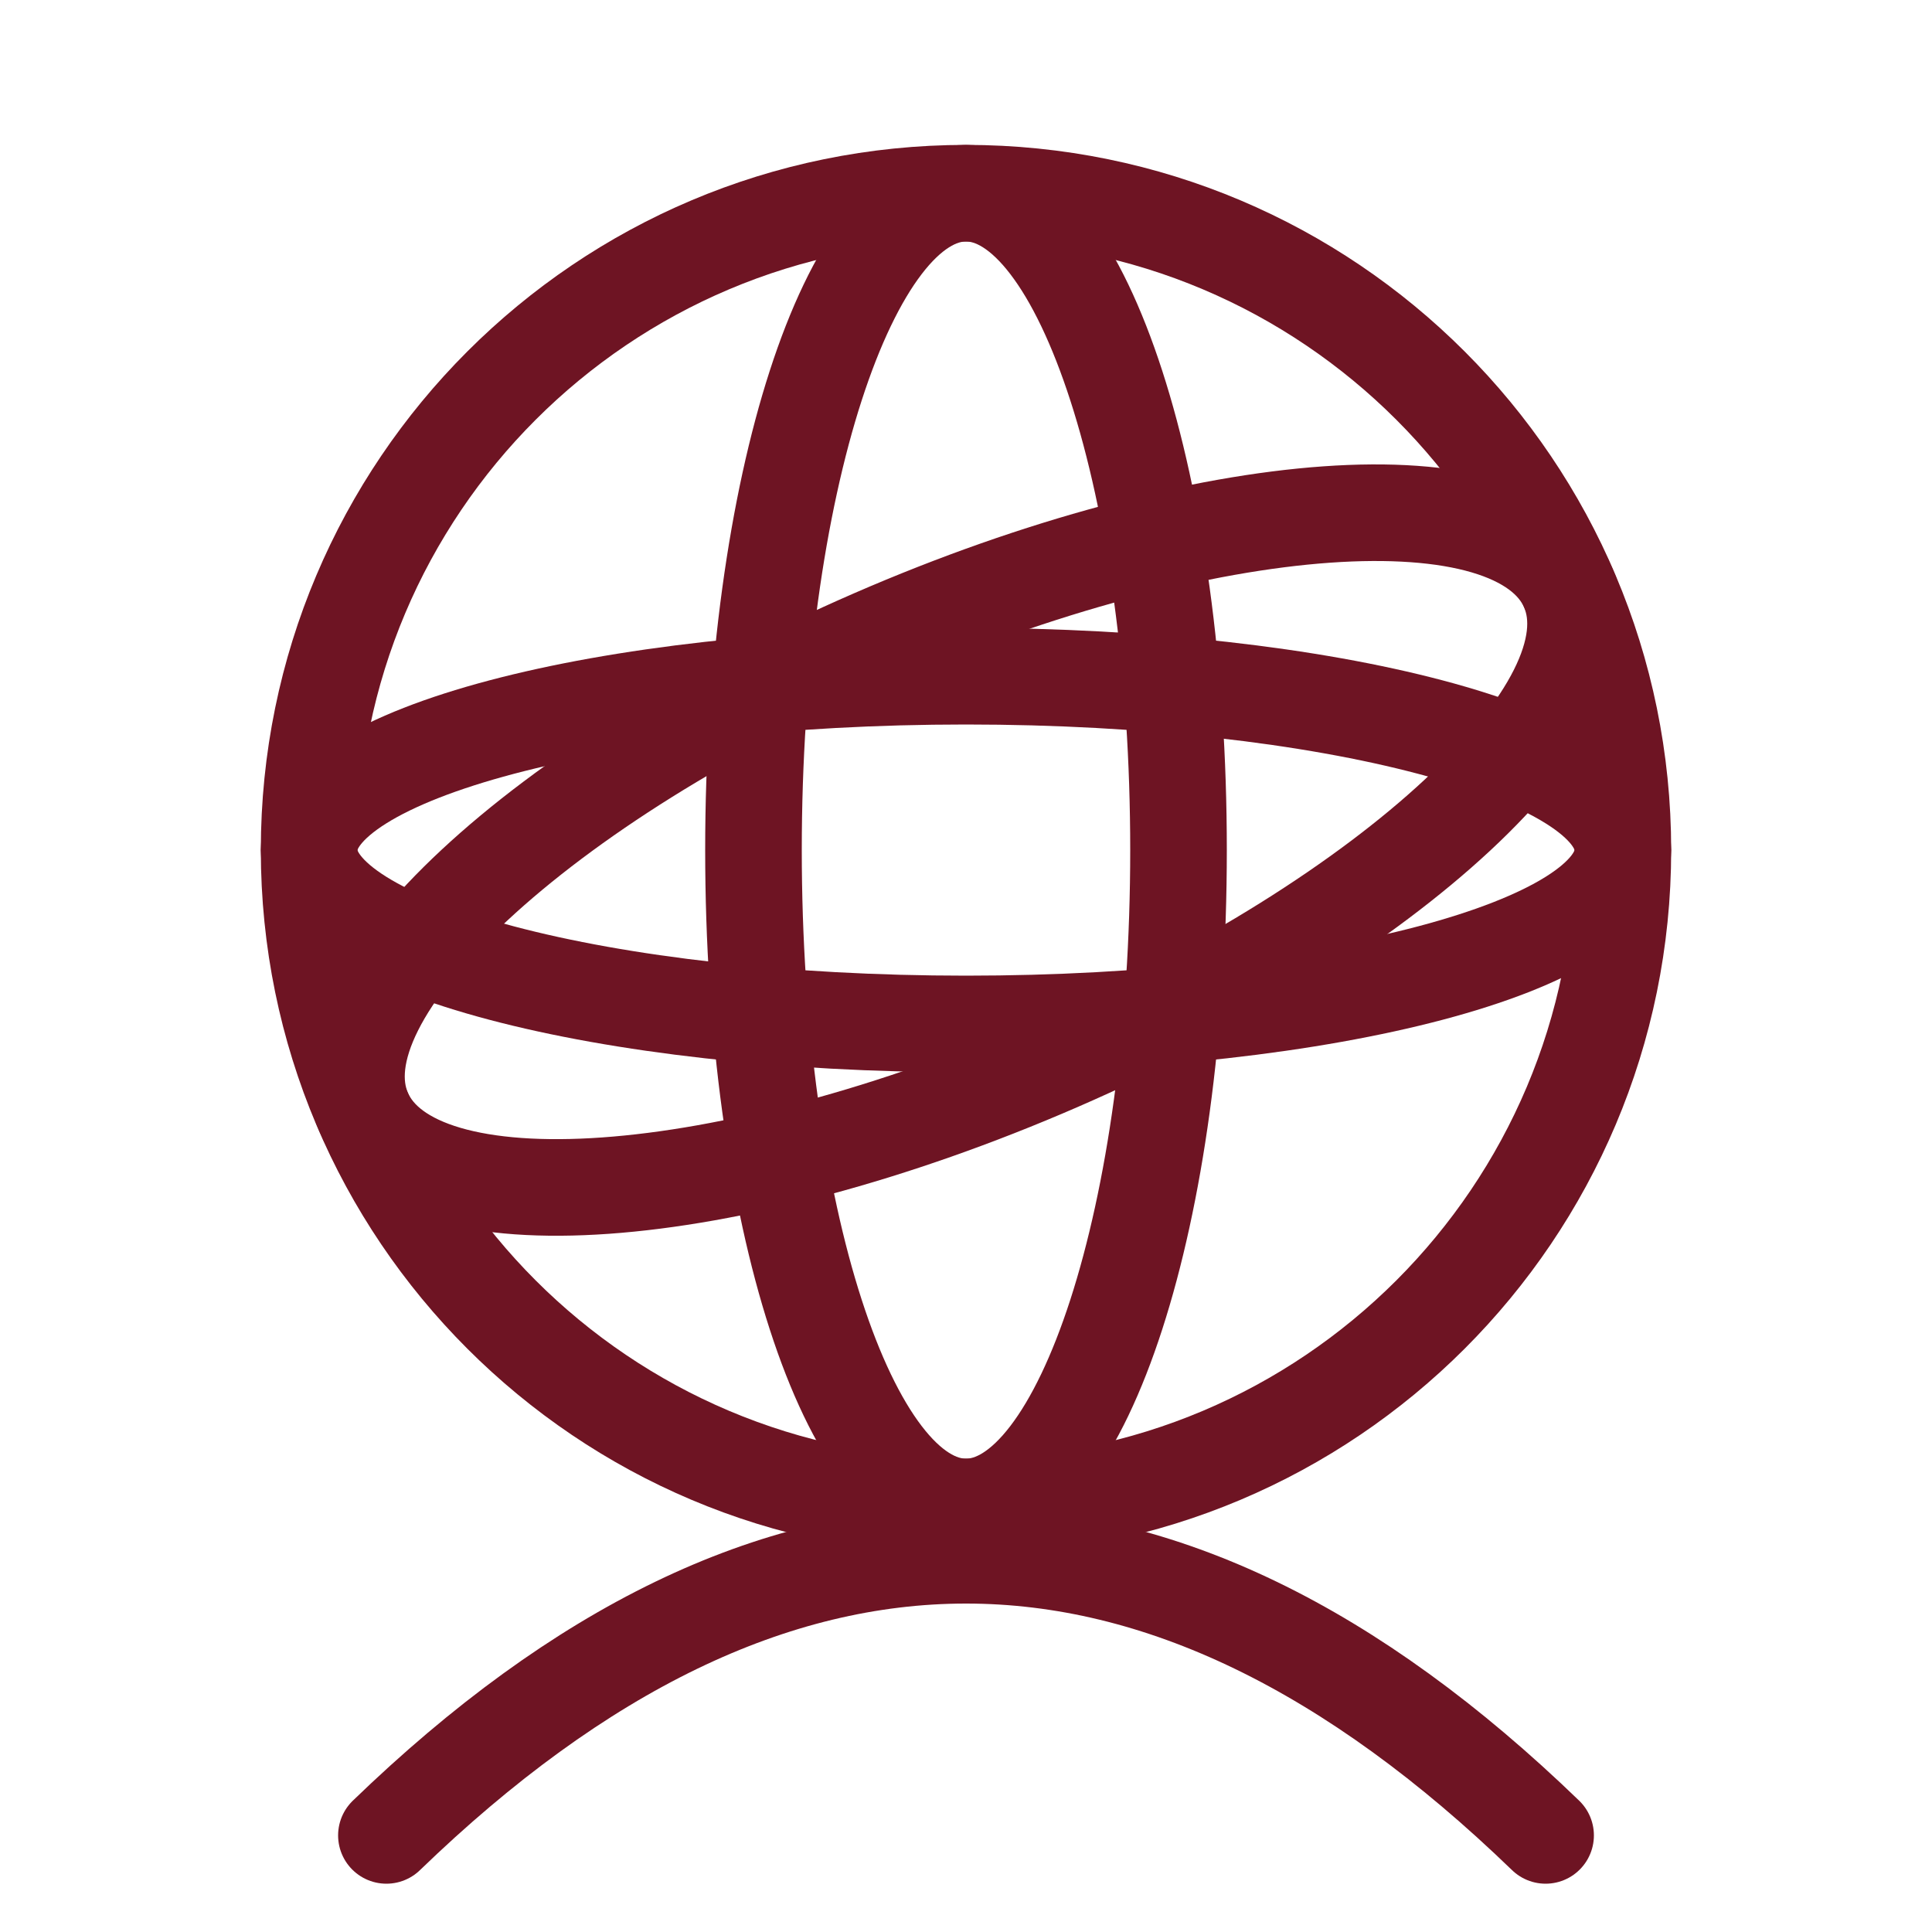
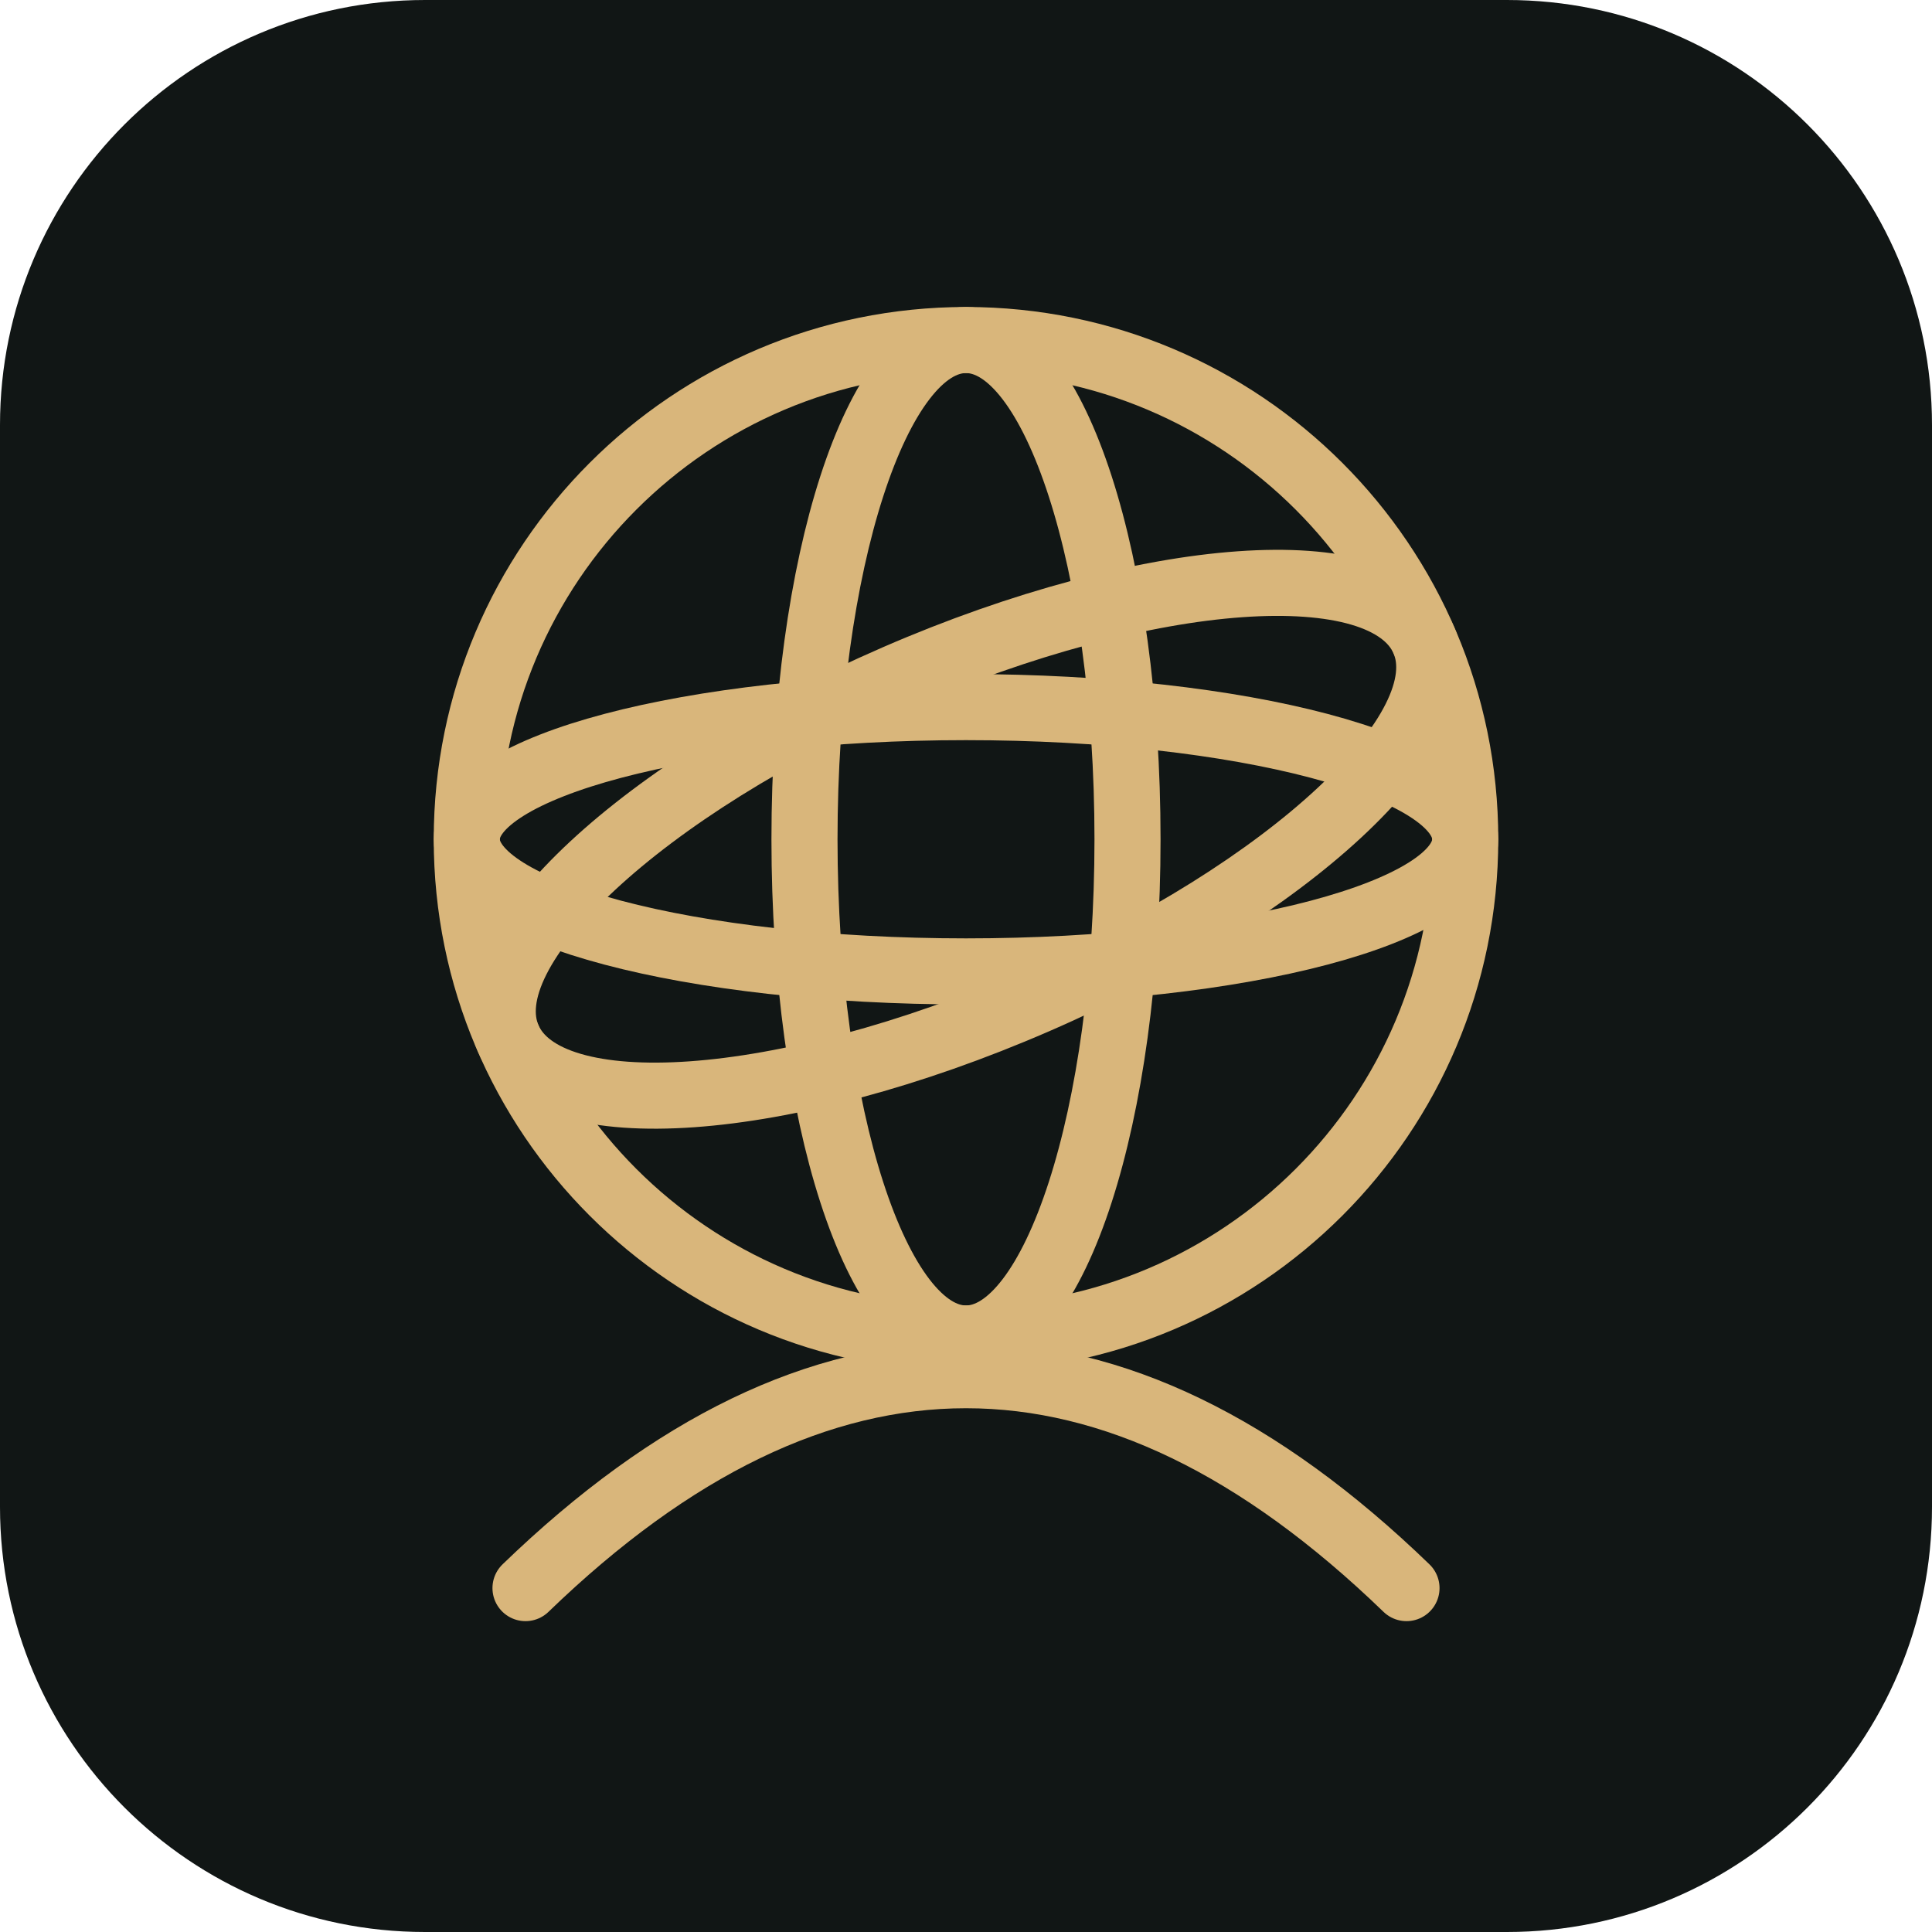
- <svg xmlns="http://www.w3.org/2000/svg" viewBox="0 0 100 100" fill="none" stroke="#6e1423" stroke-width="5" stroke-linecap="round">
-   <circle cx="50" cy="44" r="34" />
-   <ellipse cx="50" cy="44" rx="34" ry="9" />
-   <ellipse cx="50" cy="44" rx="11" ry="34" />
-   <ellipse cx="50" cy="44" rx="34" ry="12" transform="rotate(-23.5 50 44)" />
-   <path d="M20 95 Q50 66 80 95" />
+ <svg xmlns="http://www.w3.org/2000/svg" viewBox="0 0 100 100">
+   <rect width="100" height="100" rx="22" fill="#111615" />
+   <g fill="none" stroke="#d9b67b" stroke-width="4.5" stroke-linecap="round" transform="translate(12 10) scale(0.76)">
+     <circle cx="50" cy="44" r="34" />
+     <ellipse cx="50" cy="44" rx="34" ry="9" />
+     <ellipse cx="50" cy="44" rx="11" ry="34" />
+     <ellipse cx="50" cy="44" rx="34" ry="12" transform="rotate(-23.5 50 44)" />
+     <path d="M20 95 Q50 66 80 95" />
+   </g>
</svg>
